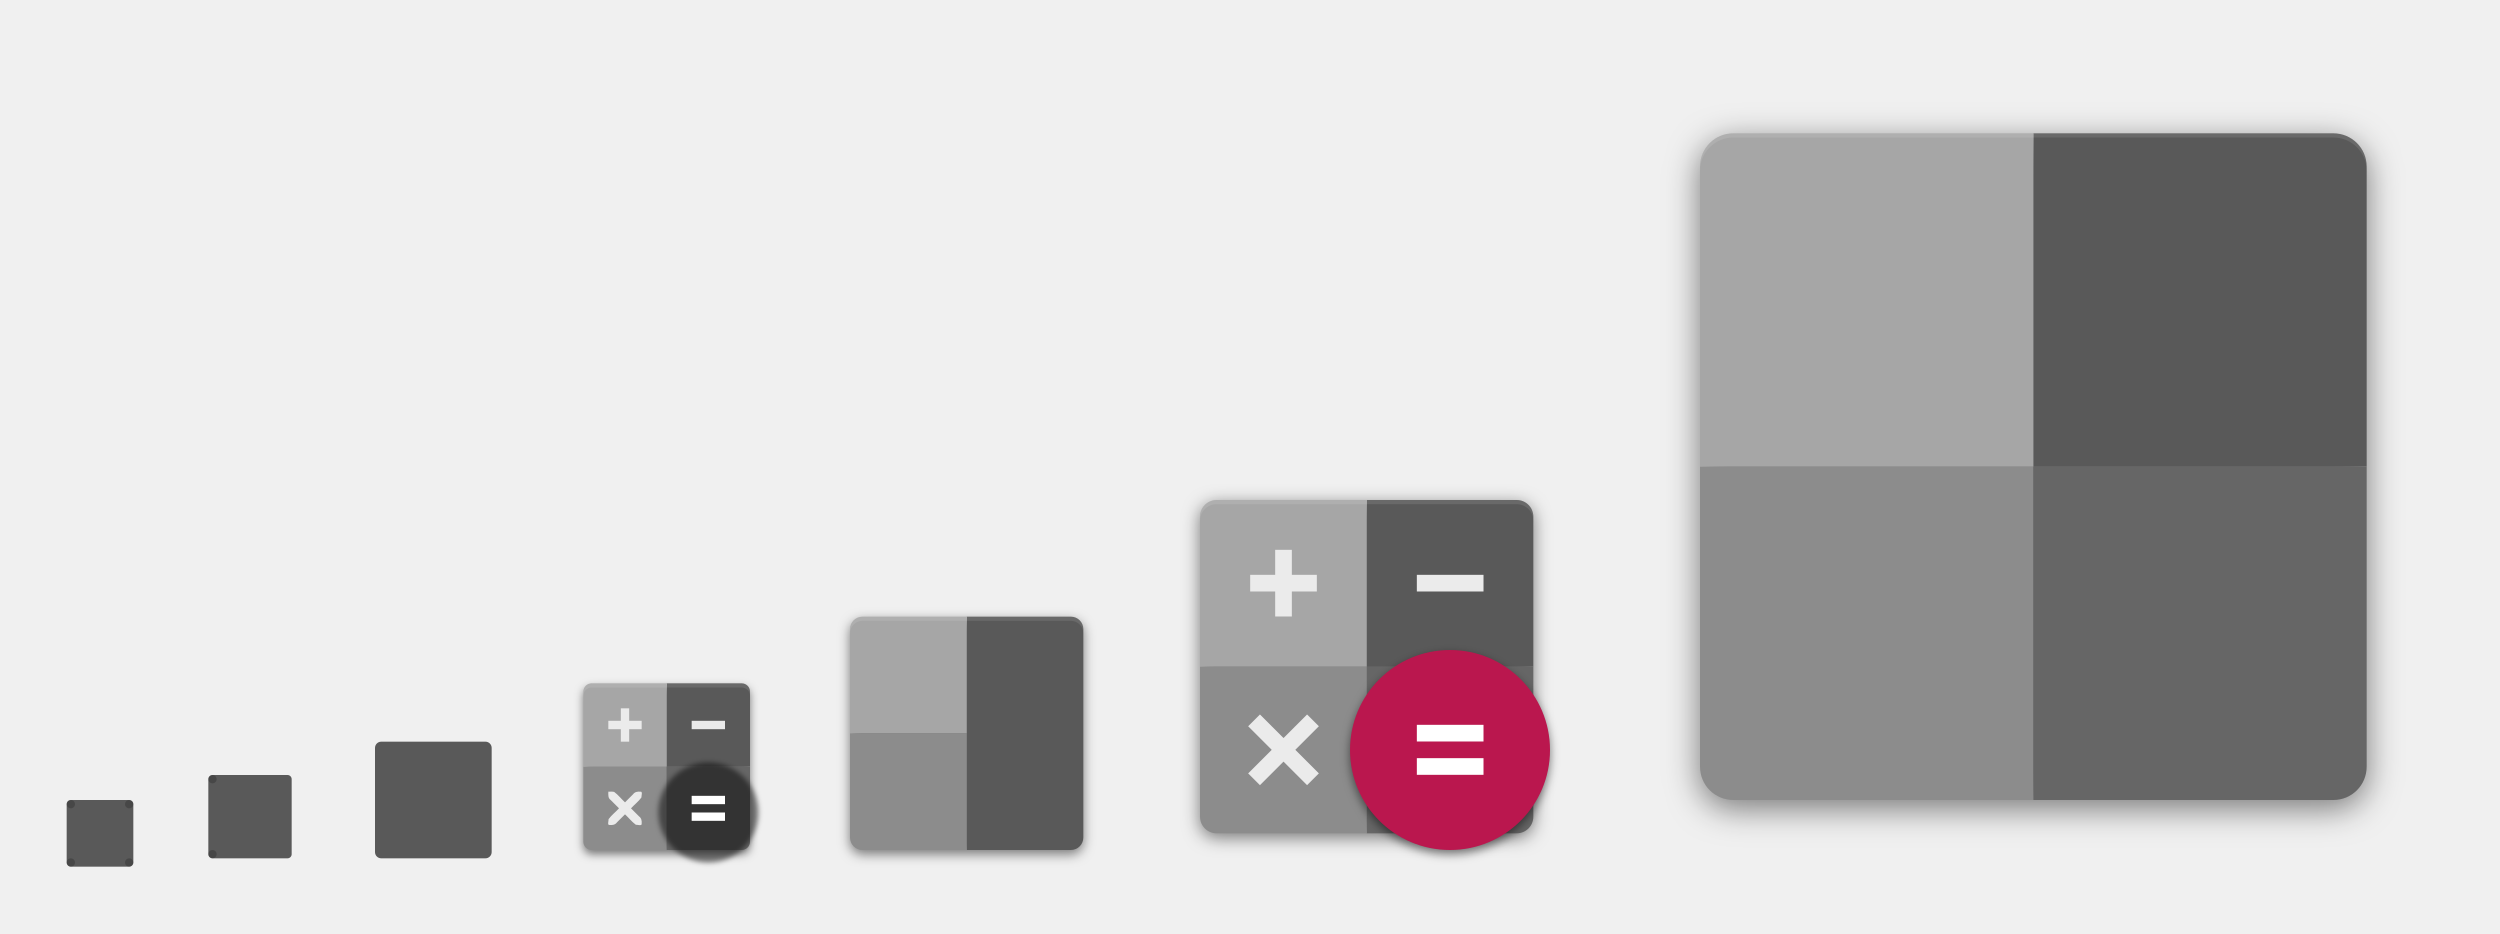
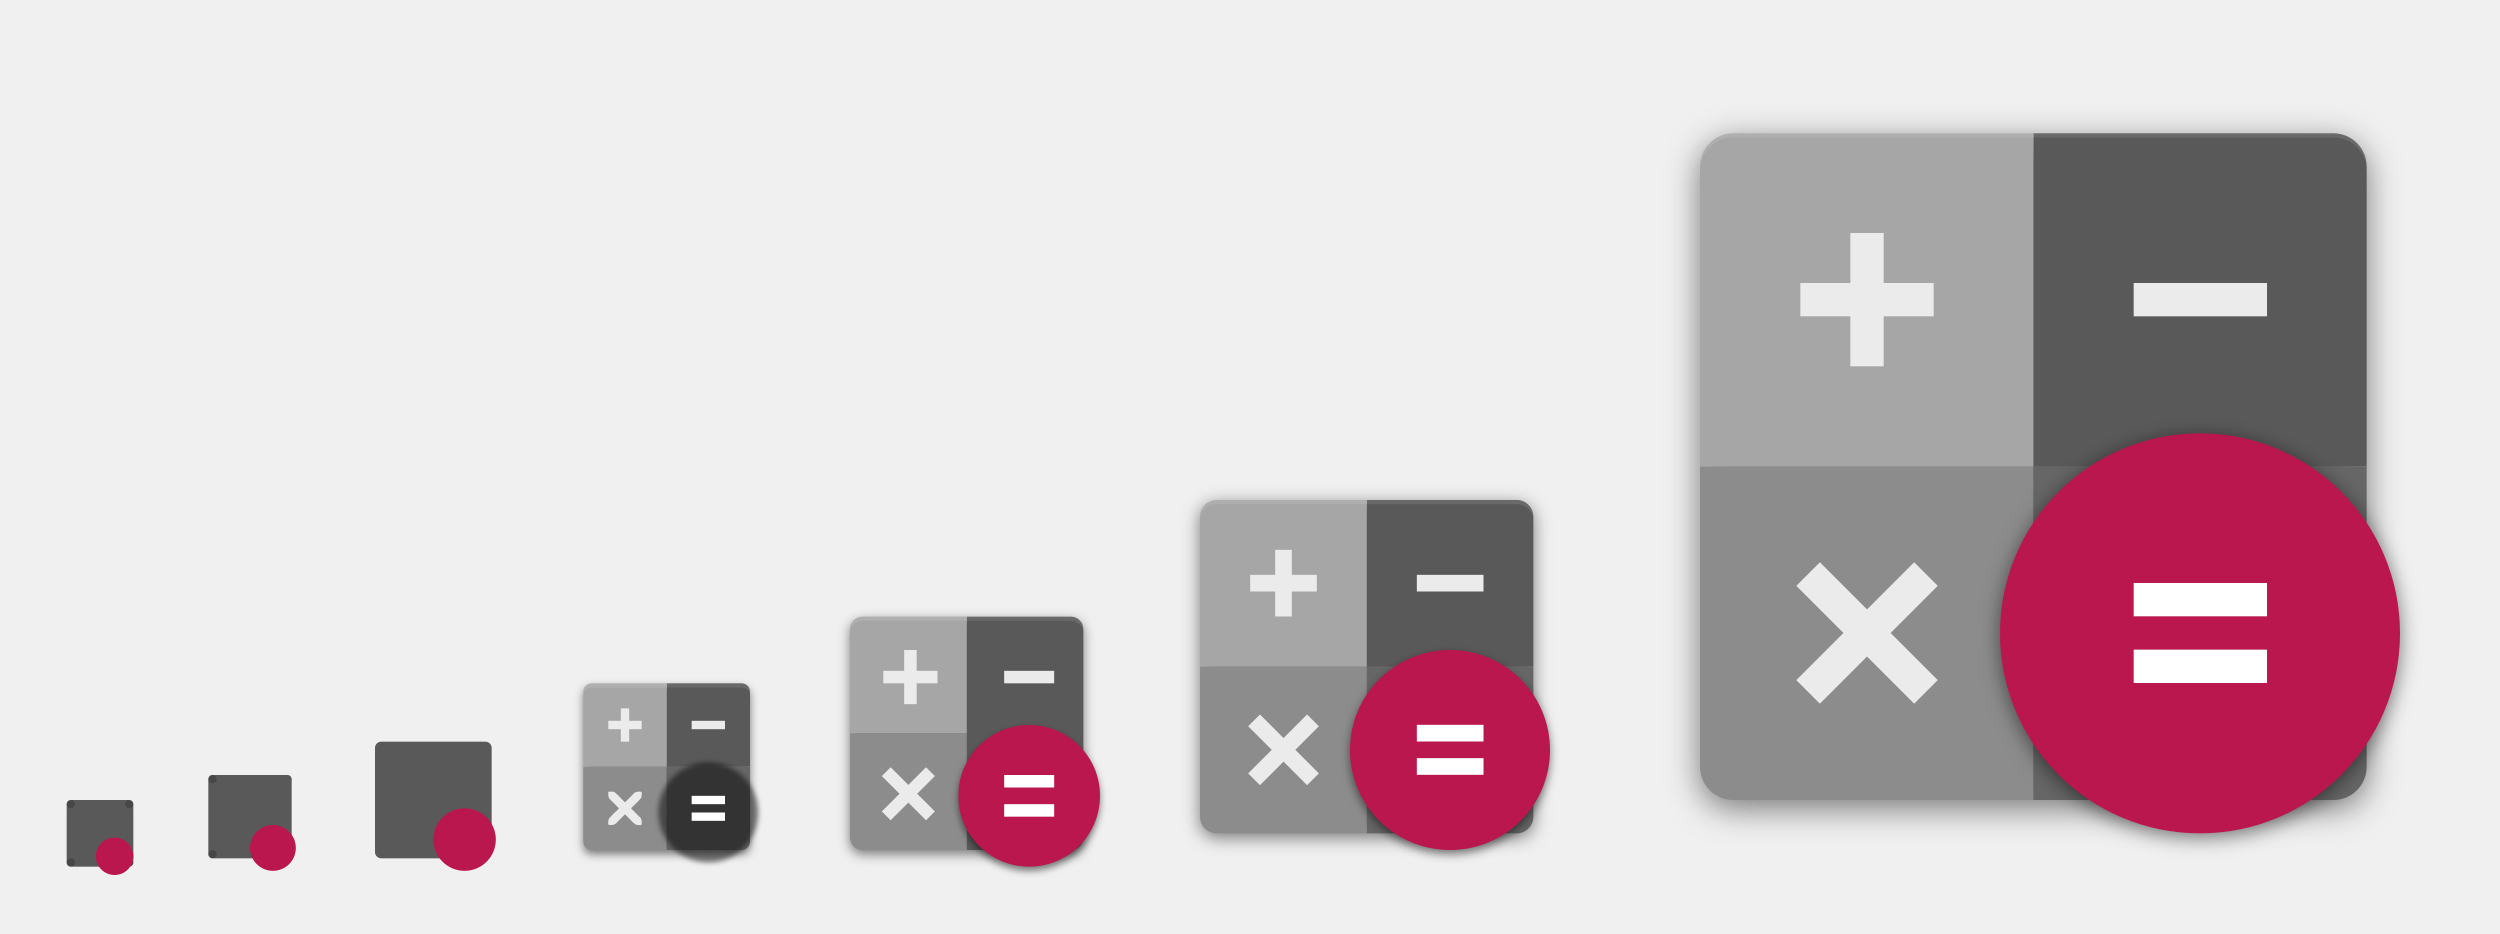
<svg xmlns="http://www.w3.org/2000/svg" xmlns:xlink="http://www.w3.org/1999/xlink" width="600" height="224" id="svg11300" version="1.0" style="display:inline;enable-background:new">
  <defs id="defs3">
    <linearGradient id="linearGradient4149">
      <stop style="stop-color:#000000;stop-opacity:1;" offset="0" id="stop4151" />
      <stop id="stop4157" offset="0.1" style="stop-color:#000000;stop-opacity:0.708;" />
      <stop style="stop-color:#000000;stop-opacity:0.247;" offset="0.2" id="stop4159" />
      <stop style="stop-color:#000000;stop-opacity:0.2" offset="1" id="stop4153" />
    </linearGradient>
    <linearGradient id="highlightGradient">
      <stop style="stop-color:#ffffff;stop-opacity:1;" offset="0" id="stop4085" />
      <stop style="stop-color:#ffffff;stop-opacity:0.537;" offset="1" id="stop4087" />
    </linearGradient>
    <linearGradient id="outerBackgroundGradient">
      <stop style="stop-color:#6472bc;stop-opacity:1;" offset="0" id="stop3864-8-6" />
      <stop style="stop-color:#92aad1;stop-opacity:1;" offset="1" id="stop3866-9-1" />
    </linearGradient>
    <linearGradient id="shadowGradient">
      <stop id="stop7201-6-7" offset="0" style="stop-color:#000000;stop-opacity:1;" />
      <stop id="stop7203-45-1" offset="1" style="stop-color:#000000;stop-opacity:0.498;" />
    </linearGradient>
    <linearGradient xlink:href="#shadowGradient" id="linearGradient3819" x1="19" y1="156" x2="109" y2="156" gradientUnits="userSpaceOnUse" />
    <linearGradient xlink:href="#shadowGradient" id="linearGradient3847" x1="-46" y1="252" x2="14" y2="252" gradientUnits="userSpaceOnUse" />
    <linearGradient xlink:href="#shadowGradient" id="linearGradient3849" gradientUnits="userSpaceOnUse" x1="-264.414" y1="17.103" x2="-264.414" y2="-49.103" gradientTransform="matrix(0.9666667,0,0,0.9666667,-8.4,-0.5333333)" />
    <linearGradient xlink:href="#shadowGradient" id="linearGradient3851" gradientUnits="userSpaceOnUse" x1="-252" y1="15.861" x2="-252" y2="-47.861" gradientTransform="matrix(0.9729729,0,0,0.972973,-6.810815,-0.4324278)" />
    <linearGradient xlink:href="#shadowGradient" id="linearGradient3853" gradientUnits="userSpaceOnUse" x1="-252" y1="14.629" x2="-252" y2="-46.629" gradientTransform="matrix(0.9794521,0,0,0.979452,-5.17807,-0.3287564)" />
    <linearGradient xlink:href="#shadowGradient" id="linearGradient3855" gradientUnits="userSpaceOnUse" x1="-260.113" y1="13.408" x2="-260.113" y2="-46.423" gradientTransform="matrix(0.9861111,0,0,0.9861111,-3.499974,-0.2222331)" />
    <linearGradient xlink:href="#shadowGradient" id="linearGradient3857" gradientUnits="userSpaceOnUse" x1="-252" y1="12.199" x2="-252" y2="-45.206" gradientTransform="matrix(0.9929578,0,0,0.9929578,-1.77465,-0.1126815)" />
    <linearGradient xlink:href="#shadowGradient" id="linearGradient3875" x1="194" y1="140" x2="242" y2="140" gradientUnits="userSpaceOnUse" />
    <linearGradient xlink:href="#shadowGradient" id="linearGradient3877" gradientUnits="userSpaceOnUse" x1="-140" y1="243.043" x2="-140" y2="192.957" gradientTransform="matrix(0.9583333,0,0,0.9583333,-5.833333,9.083333)" />
    <linearGradient xlink:href="#shadowGradient" id="linearGradient3879" gradientUnits="userSpaceOnUse" x1="-148" y1="240" x2="-148" y2="196" />
    <linearGradient xlink:href="#shadowGradient" id="linearGradient3881" gradientUnits="userSpaceOnUse" x1="-148.226" y1="240.504" x2="-148.226" y2="194.904" gradientTransform="matrix(1.008772,0,0,1.008772,0.5263,-1.614003)" />
    <linearGradient xlink:href="#shadowGradient" id="linearGradient3883" gradientUnits="userSpaceOnUse" x1="-132" y1="239" x2="-132" y2="197" />
    <linearGradient xlink:href="#shadowGradient" id="linearGradient3885" gradientUnits="userSpaceOnUse" x1="-132" y1="238" x2="-132" y2="197" />
    <linearGradient xlink:href="#shadowGradient" id="linearGradient3903" x1="177" y1="196" x2="207" y2="196" gradientUnits="userSpaceOnUse" />
    <linearGradient xlink:href="#shadowGradient" id="linearGradient3931" x1="169" y1="240" x2="191" y2="240" gradientUnits="userSpaceOnUse" />
    <radialGradient xlink:href="#linearGradient4466" id="radialGradient4012" gradientUnits="userSpaceOnUse" gradientTransform="matrix(1.825948,-9.412715e-8,9.9778134e-8,1.93557,-13.16747,77.13063)" cx="99.218" cy="38.164" fx="99.218" fy="38.164" r="11.366" />
    <radialGradient xlink:href="#linearGradient4466" id="radialGradient4348" cx="48" cy="196" fx="48" fy="196" r="16" gradientUnits="userSpaceOnUse" gradientTransform="matrix(1.375,0,0,1.625,-18,-122.5)" />
    <linearGradient xlink:href="#shadowGradient" id="linearGradient4959" gradientUnits="userSpaceOnUse" x1="-46" y1="252" x2="14" y2="252" />
    <linearGradient xlink:href="#outerBackgroundGradient" id="linearGradient4991" x1="368" y1="276" x2="368" y2="52" gradientUnits="userSpaceOnUse" />
    <linearGradient xlink:href="#shadowGradient" id="linearGradient5009" x1="255.8" y1="164" x2="480.2" y2="164" gradientUnits="userSpaceOnUse" />
    <linearGradient xlink:href="#shadowGradient" id="linearGradient5017" x1="255.6" y1="164" x2="480.4" y2="164" gradientUnits="userSpaceOnUse" />
    <linearGradient xlink:href="#shadowGradient" id="linearGradient5025" x1="255.4" y1="164" x2="480.6" y2="164" gradientUnits="userSpaceOnUse" />
    <linearGradient xlink:href="#shadowGradient" id="linearGradient5033" x1="255.2" y1="164" x2="480.8" y2="164" gradientUnits="userSpaceOnUse" />
    <linearGradient xlink:href="#shadowGradient" id="linearGradient5041" x1="255" y1="164" x2="481" y2="164" gradientUnits="userSpaceOnUse" />
    <linearGradient xlink:href="#shadowGradient" id="linearGradient5051" gradientUnits="userSpaceOnUse" x1="255" y1="164" x2="481" y2="164" />
    <linearGradient xlink:href="#shadowGradient" id="linearGradient5053" gradientUnits="userSpaceOnUse" x1="255.2" y1="164" x2="480.8" y2="164" />
    <linearGradient xlink:href="#shadowGradient" id="linearGradient5055" gradientUnits="userSpaceOnUse" x1="255.4" y1="164" x2="480.6" y2="164" />
    <linearGradient xlink:href="#shadowGradient" id="linearGradient5057" gradientUnits="userSpaceOnUse" x1="255.6" y1="164" x2="480.4" y2="164" />
    <linearGradient xlink:href="#shadowGradient" id="linearGradient5059" gradientUnits="userSpaceOnUse" x1="255.8" y1="164" x2="480.2" y2="164" />
    <linearGradient xlink:href="#shadowGradient-5" id="linearGradient5059-2" gradientUnits="userSpaceOnUse" x1="255.8" y1="164" x2="480.2" y2="164" />
    <linearGradient xlink:href="#linearGradient7422" id="linearGradient5266" x1="411.04" y1="208" x2="413.04" y2="208" gradientUnits="userSpaceOnUse" />
    <linearGradient xlink:href="#linearGradient7422" id="linearGradient5268" x1="407.037" y1="208" x2="409.037" y2="208" gradientUnits="userSpaceOnUse" />
    <linearGradient xlink:href="#linearGradient7422" id="linearGradient5270" x1="403.033" y1="208" x2="405.033" y2="208" gradientUnits="userSpaceOnUse" />
    <linearGradient xlink:href="#linearGradient7422" id="linearGradient5272" x1="399.029" y1="208" x2="401.029" y2="208" gradientUnits="userSpaceOnUse" />
    <linearGradient xlink:href="#linearGradient7422" id="linearGradient5274" x1="395.026" y1="208" x2="397.026" y2="208" gradientUnits="userSpaceOnUse" />
    <linearGradient xlink:href="#linearGradient7422" id="linearGradient5276" x1="391.022" y1="208" x2="393.022" y2="208" gradientUnits="userSpaceOnUse" />
    <linearGradient xlink:href="#linearGradient7422" id="linearGradient5278" x1="387.018" y1="208" x2="389.018" y2="208" gradientUnits="userSpaceOnUse" />
    <linearGradient xlink:href="#linearGradient7422" id="linearGradient5280" x1="383.015" y1="208" x2="385.015" y2="208" gradientUnits="userSpaceOnUse" />
    <linearGradient xlink:href="#linearGradient7422" id="linearGradient5282" x1="379.011" y1="208" x2="381.011" y2="208" gradientUnits="userSpaceOnUse" />
    <linearGradient xlink:href="#linearGradient7422" id="linearGradient5284" x1="375.007" y1="208" x2="377.007" y2="208" gradientUnits="userSpaceOnUse" />
    <linearGradient xlink:href="#linearGradient7422" id="linearGradient5286" x1="371.004" y1="208" x2="373.004" y2="208" gradientUnits="userSpaceOnUse" />
    <linearGradient xlink:href="#linearGradient7422" id="linearGradient5288" x1="367" y1="208" x2="369" y2="208" gradientUnits="userSpaceOnUse" />
    <linearGradient xlink:href="#linearGradient7422" id="linearGradient5290" x1="362.996" y1="208" x2="364.996" y2="208" gradientUnits="userSpaceOnUse" />
    <linearGradient xlink:href="#linearGradient7422" id="linearGradient5292" x1="358.993" y1="208" x2="360.993" y2="208" gradientUnits="userSpaceOnUse" />
    <linearGradient xlink:href="#linearGradient7422" id="linearGradient5294" x1="354.989" y1="208" x2="356.989" y2="208" gradientUnits="userSpaceOnUse" />
    <linearGradient xlink:href="#linearGradient7422" id="linearGradient5296" x1="350.985" y1="208" x2="352.985" y2="208" gradientUnits="userSpaceOnUse" />
    <linearGradient xlink:href="#linearGradient7422" id="linearGradient5298" x1="346.982" y1="208" x2="348.982" y2="208" gradientUnits="userSpaceOnUse" />
    <linearGradient xlink:href="#linearGradient7422" id="linearGradient5300" x1="342.978" y1="208" x2="344.978" y2="208" gradientUnits="userSpaceOnUse" />
    <linearGradient xlink:href="#linearGradient7422" id="linearGradient5302" x1="338.974" y1="208" x2="340.974" y2="208" gradientUnits="userSpaceOnUse" />
    <linearGradient xlink:href="#linearGradient7422" id="linearGradient5304" x1="334.971" y1="208" x2="336.971" y2="208" gradientUnits="userSpaceOnUse" />
    <linearGradient xlink:href="#linearGradient7422" id="linearGradient5306" x1="330.967" y1="208" x2="332.967" y2="208" gradientUnits="userSpaceOnUse" />
    <linearGradient xlink:href="#linearGradient7422" id="linearGradient5308" x1="326.963" y1="208" x2="328.963" y2="208" gradientUnits="userSpaceOnUse" />
    <linearGradient xlink:href="#linearGradient7422" id="linearGradient5310" x1="322.96" y1="208" x2="324.96" y2="208" gradientUnits="userSpaceOnUse" />
    <linearGradient xlink:href="#linearGradient7422" id="linearGradient5313" gradientUnits="userSpaceOnUse" x1="322.96" y1="208" x2="324.96" y2="208" />
    <linearGradient xlink:href="#shadowGradient" id="linearGradient3229" gradientUnits="userSpaceOnUse" x1="-188" y1="20" x2="-188" y2="108" gradientTransform="matrix(1.013513,0,0,1.013513,78.10809,-204.8649)" />
    <linearGradient xlink:href="#shadowGradient" id="linearGradient3232" gradientUnits="userSpaceOnUse" x1="-156" y1="20" x2="-156" y2="108" gradientTransform="matrix(1.031394,0,0,1.031394,80.89759,-206.0094)" />
    <linearGradient xlink:href="#shadowGradient" id="linearGradient3235" gradientUnits="userSpaceOnUse" x1="-172" y1="20" x2="-172" y2="108" gradientTransform="matrix(1.049107,0,0,1.049107,83.66073,-207.1429)" />
    <linearGradient xlink:href="#shadowGradient" id="linearGradient3238" gradientUnits="userSpaceOnUse" x1="-172" y1="20" x2="-172" y2="108" gradientTransform="matrix(1.066667,0,0,1,86.40001,-201)" />
    <linearGradient xlink:href="#outerBackgroundGradient" id="linearGradient3947-3" x1="144" y1="276" x2="160" y2="276" gradientUnits="userSpaceOnUse" gradientTransform="matrix(0,-1,1,0,-108,412)" />
    <linearGradient xlink:href="#outerBackgroundGradient" id="linearGradient3939-0" x1="146" y1="240" x2="166" y2="240" gradientUnits="userSpaceOnUse" gradientTransform="matrix(0,-1,1,0,-68,380)" />
    <linearGradient xlink:href="#outerBackgroundGradient-8" id="linearGradient3839-3" x1="-108" y1="-156" x2="-20" y2="-156" gradientUnits="userSpaceOnUse" gradientTransform="translate(-76,236)" />
    <linearGradient xlink:href="#outerBackgroundGradient" id="linearGradient3867-8" x1="20" y1="252" x2="76" y2="252" gradientUnits="userSpaceOnUse" gradientTransform="matrix(0,-1,1,0,-192,283)" />
    <linearGradient y2="-156" x2="-20" y1="-156" x1="-108" gradientTransform="translate(-75,232)" gradientUnits="userSpaceOnUse" id="linearGradient3493" xlink:href="#outerBackgroundGradient" />
    <linearGradient xlink:href="#outerBackgroundGradient-5" id="linearGradient4991-8-1" x1="368" y1="276" x2="368" y2="52" gradientUnits="userSpaceOnUse" />
    <linearGradient gradientTransform="translate(-4.000009,-8.4277344e-7)" y2="52" x2="368" y1="276" x1="368" gradientUnits="userSpaceOnUse" id="linearGradient3595" xlink:href="#outerBackgroundGradient" />
    <linearGradient xlink:href="#shadowGradient" id="linearGradient4390" x1="80" y1="184" x2="80" y2="96" gradientUnits="userSpaceOnUse" gradientTransform="translate(0,-1)" />
    <linearGradient xlink:href="#shadowGradient" id="linearGradient4408" x1="84" y1="184" x2="84" y2="96" gradientUnits="userSpaceOnUse" gradientTransform="translate(-4,0)" />
    <linearGradient xlink:href="#shadowGradient" id="linearGradient4449" x1="64" y1="264" x2="64" y2="208" gradientUnits="userSpaceOnUse" gradientTransform="translate(-4,0)" />
    <linearGradient xlink:href="#outerBackgroundGradient" id="linearGradient4469" x1="164" y1="123" x2="204" y2="123" gradientUnits="userSpaceOnUse" gradientTransform="translate(-307,57)" />
    <linearGradient xlink:href="#shadowGradient" id="linearGradient4479" x1="164" y1="124" x2="204" y2="124" gradientUnits="userSpaceOnUse" gradientTransform="translate(-308,60)" />
    <linearGradient xlink:href="#shadowGradient" id="linearGradient4492" gradientUnits="userSpaceOnUse" x1="-204" y1="204" x2="-204" y2="179" gradientTransform="translate(372,-12)" />
    <linearGradient xlink:href="#shadowGradient" id="linearGradient4495" gradientUnits="userSpaceOnUse" x1="-197" y1="205" x2="-197" y2="178" gradientTransform="translate(372,-12)" />
    <linearGradient xlink:href="#shadowGradient" id="linearGradient4498" gradientUnits="userSpaceOnUse" x1="-196" y1="206" x2="-196" y2="178" gradientTransform="translate(372,-12)" />
    <linearGradient xlink:href="#shadowGradient" id="linearGradient4501" gradientUnits="userSpaceOnUse" x1="-185" y1="207" x2="-185" y2="177" gradientTransform="translate(372,-12)" />
    <linearGradient xlink:href="#shadowGradient" id="linearGradient4504" gradientUnits="userSpaceOnUse" x1="-187" y1="208" x2="-187" y2="176" gradientTransform="translate(372,-12)" />
    <linearGradient xlink:href="#outerBackgroundGradient" id="linearGradient4514" x1="164" y1="179" x2="188" y2="179" gradientUnits="userSpaceOnUse" gradientTransform="translate(-355,-7)" />
    <linearGradient xlink:href="#shadowGradient" id="linearGradient4517" gradientUnits="userSpaceOnUse" x1="-250" y1="184" x2="-230" y2="184" gradientTransform="translate(16,-8)" />
    <linearGradient xlink:href="#shadowGradient" id="linearGradient4520" gradientUnits="userSpaceOnUse" x1="-250" y1="184" x2="-230" y2="184" gradientTransform="translate(16,-8)" />
    <linearGradient xlink:href="#shadowGradient" id="linearGradient4523" gradientUnits="userSpaceOnUse" x1="-250" y1="184" x2="-230" y2="184" gradientTransform="translate(16,-8)" />
    <linearGradient xlink:href="#shadowGradient" id="linearGradient4526" gradientUnits="userSpaceOnUse" x1="-250" y1="188" x2="-230" y2="188" gradientTransform="translate(15,-8)" />
    <linearGradient xlink:href="#shadowGradient" id="linearGradient4529" gradientUnits="userSpaceOnUse" x1="-251" y1="184" x2="-229" y2="184" gradientTransform="translate(16,-8)" />
    <linearGradient xlink:href="#shadowGradient" id="linearGradient4539" x1="164" y1="180" x2="188" y2="180" gradientUnits="userSpaceOnUse" gradientTransform="translate(-356,-4)" />
    <linearGradient xlink:href="#shadowGradient" id="linearGradient4556" gradientUnits="userSpaceOnUse" x1="255.8" y1="164" x2="480.2" y2="164" gradientTransform="translate(-532,204)" />
    <linearGradient xlink:href="#shadowGradient" id="linearGradient4559" gradientUnits="userSpaceOnUse" x1="255.6" y1="164" x2="480.4" y2="164" gradientTransform="translate(-532,204)" />
    <linearGradient xlink:href="#shadowGradient" id="linearGradient4562" gradientUnits="userSpaceOnUse" x1="255.4" y1="164" x2="480.6" y2="164" gradientTransform="translate(-532,204)" />
    <linearGradient xlink:href="#shadowGradient" id="linearGradient4565" gradientUnits="userSpaceOnUse" x1="255.2" y1="164" x2="480.8" y2="164" gradientTransform="translate(-532,204)" />
    <linearGradient xlink:href="#shadowGradient" id="linearGradient4568" gradientUnits="userSpaceOnUse" x1="255" y1="164" x2="481" y2="164" gradientTransform="translate(-532,204)" />
    <linearGradient xlink:href="#shadowGradient" id="linearGradient4578" x1="256" y1="164" x2="480" y2="164" gradientUnits="userSpaceOnUse" gradientTransform="translate(-532,204)" />
    <linearGradient xlink:href="#outerBackgroundGradient" id="linearGradient4600" x1="162" y1="223" x2="182" y2="223" gradientUnits="userSpaceOnUse" gradientTransform="translate(-396,-55)" />
    <linearGradient xlink:href="#shadowGradient" id="linearGradient4610" x1="163" y1="224" x2="181" y2="224" gradientUnits="userSpaceOnUse" gradientTransform="translate(-396,-52)" />
    <linearGradient xlink:href="#shadowGradient" id="linearGradient4626" gradientUnits="userSpaceOnUse" gradientTransform="matrix(1.055556,0,0,1.055556,-405.0556,-64.94444)" x1="163" y1="224" x2="181" y2="224" />
    <linearGradient xlink:href="#outerBackgroundGradient" id="linearGradient4646" x1="160" y1="260" x2="176" y2="260" gradientUnits="userSpaceOnUse" gradientTransform="translate(-428,-96)" />
    <linearGradient xlink:href="#shadowGradient" id="linearGradient4656" x1="160" y1="260" x2="176" y2="260" gradientUnits="userSpaceOnUse" gradientTransform="matrix(0,-1,1,0,-92,428)" />
    <linearGradient xlink:href="#shadowGradient" id="linearGradient4681" gradientUnits="userSpaceOnUse" gradientTransform="matrix(0,-1,1,0,-96,428)" x1="160" y1="260" x2="176" y2="260" />
    <linearGradient xlink:href="#shadowGradient" id="linearGradient4683" gradientUnits="userSpaceOnUse" gradientTransform="translate(16,-8)" x1="-251" y1="184" x2="-229" y2="184" />
    <linearGradient xlink:href="#shadowGradient" id="linearGradient4685" gradientUnits="userSpaceOnUse" gradientTransform="translate(15,-8)" x1="-250" y1="188" x2="-230" y2="188" />
    <linearGradient xlink:href="#shadowGradient" id="linearGradient4687" gradientUnits="userSpaceOnUse" gradientTransform="translate(372,-12)" x1="-187" y1="208" x2="-187" y2="176" />
    <linearGradient xlink:href="#shadowGradient" id="linearGradient4689" gradientUnits="userSpaceOnUse" gradientTransform="translate(372,-12)" x1="-185" y1="207" x2="-185" y2="177" />
    <linearGradient xlink:href="#shadowGradient" id="linearGradient4691" gradientUnits="userSpaceOnUse" gradientTransform="translate(372,-12)" x1="-196" y1="206" x2="-196" y2="178" />
    <linearGradient xlink:href="#shadowGradient" id="linearGradient4693" gradientUnits="userSpaceOnUse" gradientTransform="translate(372,-12)" x1="-197" y1="205" x2="-197" y2="178" />
    <linearGradient xlink:href="#shadowGradient" id="linearGradient4695" gradientUnits="userSpaceOnUse" gradientTransform="translate(372,-12)" x1="-204" y1="204" x2="-204" y2="179" />
    <linearGradient xlink:href="#shadowGradient" id="linearGradient4697" gradientUnits="userSpaceOnUse" gradientTransform="translate(-532,204)" x1="255.2" y1="164" x2="480.8" y2="164" />
    <linearGradient xlink:href="#shadowGradient" id="linearGradient4699" gradientUnits="userSpaceOnUse" gradientTransform="translate(-532,204)" x1="255" y1="164" x2="481" y2="164" />
    <linearGradient xlink:href="#shadowGradient" id="linearGradient4701" gradientUnits="userSpaceOnUse" gradientTransform="translate(-532,204)" x1="255.4" y1="164" x2="480.6" y2="164" />
    <linearGradient xlink:href="#shadowGradient" id="linearGradient4703" gradientUnits="userSpaceOnUse" gradientTransform="translate(-532,204)" x1="255.6" y1="164" x2="480.4" y2="164" />
    <linearGradient xlink:href="#shadowGradient" id="linearGradient4705" gradientUnits="userSpaceOnUse" gradientTransform="translate(-532,204)" x1="255.8" y1="164" x2="480.2" y2="164" />
    <linearGradient xlink:href="#shadowGradient" id="linearGradient4707" gradientUnits="userSpaceOnUse" gradientTransform="matrix(1.055556,0,0,1.055556,-405.0556,-64.94444)" x1="163" y1="224" x2="181" y2="224" />
    <linearGradient xlink:href="#shadowGradient" id="linearGradient4709" gradientUnits="userSpaceOnUse" gradientTransform="translate(-356,-4)" x1="164" y1="180" x2="188" y2="180" />
    <linearGradient xlink:href="#shadowGradient" id="linearGradient4711" gradientUnits="userSpaceOnUse" gradientTransform="translate(-308,60)" x1="164" y1="124" x2="204" y2="124" />
    <linearGradient xlink:href="#shadowGradient" id="linearGradient4713" gradientUnits="userSpaceOnUse" x1="64" y1="264" x2="64" y2="208" gradientTransform="translate(-4,0)" />
    <linearGradient xlink:href="#shadowGradient" id="linearGradient4715" gradientUnits="userSpaceOnUse" x1="84" y1="184" x2="84" y2="96" gradientTransform="translate(-4,0)" />
    <linearGradient xlink:href="#shadowGradient" id="linearGradient4717" gradientUnits="userSpaceOnUse" gradientTransform="translate(-532,204)" x1="256" y1="164" x2="480" y2="164" />
    <linearGradient xlink:href="#shadowGradient" id="linearGradient3981" gradientUnits="userSpaceOnUse" gradientTransform="translate(15,-12)" x1="-250" y1="188" x2="-230" y2="188" />
    <linearGradient xlink:href="#shadowGradient" id="linearGradient3984" gradientUnits="userSpaceOnUse" gradientTransform="translate(16,-12)" x1="-251" y1="184" x2="-229" y2="184" />
    <linearGradient xlink:href="#shadowGradient" id="linearGradient3987" gradientUnits="userSpaceOnUse" gradientTransform="translate(368,-12)" x1="-204" y1="204" x2="-204" y2="179" />
    <linearGradient xlink:href="#shadowGradient" id="linearGradient3990" gradientUnits="userSpaceOnUse" gradientTransform="translate(368,-12)" x1="-197" y1="205" x2="-197" y2="178" />
    <linearGradient xlink:href="#shadowGradient" id="linearGradient3993" gradientUnits="userSpaceOnUse" gradientTransform="translate(368,-12)" x1="-196" y1="206" x2="-196" y2="178" />
    <linearGradient xlink:href="#shadowGradient" id="linearGradient3996" gradientUnits="userSpaceOnUse" x1="-132" y1="238" x2="-132" y2="197" gradientTransform="translate(320,-94)" />
    <linearGradient xlink:href="#shadowGradient" id="linearGradient3999" gradientUnits="userSpaceOnUse" x1="-132" y1="239" x2="-132" y2="197" gradientTransform="translate(320,-94)" />
    <linearGradient xlink:href="#shadowGradient" id="linearGradient4002" gradientUnits="userSpaceOnUse" x1="-148" y1="240" x2="-148" y2="196" gradientTransform="translate(320,-94)" />
    <linearGradient xlink:href="#shadowGradient" id="linearGradient4005" gradientUnits="userSpaceOnUse" gradientTransform="translate(-4,-1)" x1="80" y1="184" x2="80" y2="96" />
    <linearGradient xlink:href="#shadowGradient" id="linearGradient4008" gradientUnits="userSpaceOnUse" gradientTransform="matrix(1.013513,0,0,1.013513,82.10809,-204.8649)" x1="-188" y1="20" x2="-188" y2="108" />
    <linearGradient xlink:href="#shadowGradient" id="linearGradient4011" gradientUnits="userSpaceOnUse" gradientTransform="matrix(1.031394,0,0,1.031394,84.89759,-206.0094)" x1="-156" y1="20" x2="-156" y2="108" />
    <linearGradient xlink:href="#shadowGradient" id="linearGradient4014" gradientUnits="userSpaceOnUse" gradientTransform="matrix(1.049107,0,0,1.049107,87.66073,-207.1429)" x1="-172" y1="20" x2="-172" y2="108" />
    <linearGradient xlink:href="#shadowGradient" id="linearGradient4017" gradientUnits="userSpaceOnUse" gradientTransform="matrix(0.9929578,0,0,0.9929578,310.2253,251.8873)" x1="-252" y1="12.199" x2="-252" y2="-45.206" />
    <linearGradient xlink:href="#shadowGradient" id="linearGradient4020" gradientUnits="userSpaceOnUse" gradientTransform="matrix(0.9861111,0,0,0.9861111,308.5,251.7778)" x1="-260.113" y1="13.408" x2="-260.113" y2="-46.423" />
    <linearGradient xlink:href="#shadowGradient" id="linearGradient4023" gradientUnits="userSpaceOnUse" gradientTransform="matrix(0.9794521,0,0,0.979452,306.8219,251.6712)" x1="-252" y1="14.629" x2="-252" y2="-46.629" />
    <linearGradient xlink:href="#shadowGradient" id="linearGradient4026" gradientUnits="userSpaceOnUse" gradientTransform="matrix(0.9729729,0,0,0.972973,305.1892,251.5676)" x1="-252" y1="15.861" x2="-252" y2="-47.861" />
    <linearGradient xlink:href="#shadowGradient" id="linearGradient4029" gradientUnits="userSpaceOnUse" gradientTransform="translate(-532,200)" x1="255.8" y1="164" x2="480.2" y2="164" />
    <linearGradient xlink:href="#shadowGradient" id="linearGradient4032" gradientUnits="userSpaceOnUse" gradientTransform="translate(-532,200)" x1="255.6" y1="164" x2="480.4" y2="164" />
    <linearGradient xlink:href="#shadowGradient" id="linearGradient4035" gradientUnits="userSpaceOnUse" gradientTransform="translate(-532,200)" x1="255.4" y1="164" x2="480.6" y2="164" />
    <linearGradient xlink:href="#shadowGradient" id="linearGradient4038" gradientUnits="userSpaceOnUse" gradientTransform="translate(-532,200)" x1="255" y1="164" x2="481" y2="164" />
    <linearGradient xlink:href="#shadowGradient" id="linearGradient4041" gradientUnits="userSpaceOnUse" gradientTransform="translate(-532,200)" x1="255.2" y1="164" x2="480.8" y2="164" />
    <clipPath clipPathUnits="userSpaceOnUse" id="clipPath4047">
      <rect ry="1" y="32" x="-183" height="88" width="88" id="rect4049" style="color:#bebebe;fill:#000000;fill-opacity:1;stroke:none;stroke-width:2;marker:none;visibility:visible;display:inline;overflow:visible;enable-background:accumulate" rx="1" />
    </clipPath>
    <clipPath clipPathUnits="userSpaceOnUse" id="clipPath4047-6">
      <rect ry="1" y="32" x="-183" height="88" width="88" id="rect4049-1" style="color:#bebebe;fill:#000000;fill-opacity:1;stroke:none;stroke-width:2;marker:none;visibility:visible;display:inline;overflow:visible;enable-background:accumulate" rx="1" />
    </clipPath>
    <linearGradient xlink:href="#highlightGradient" id="linearGradient3983" x1="-183" y1="76" x2="-95" y2="76" gradientUnits="userSpaceOnUse" />
    <clipPath clipPathUnits="userSpaceOnUse" id="clipPath3989">
      <rect ry="1" rx="1" y="103" x="160" height="40" width="40" id="rect3991" style="opacity:0.1;color:#bebebe;fill:#000000;fill-opacity:1;fill-rule:nonzero;stroke:none;stroke-width:2;marker:none;visibility:visible;display:inline;overflow:visible;enable-background:accumulate" />
    </clipPath>
    <linearGradient xlink:href="#highlightGradient" id="linearGradient4000" x1="160" y1="123" x2="200" y2="123" gradientUnits="userSpaceOnUse" />
    <clipPath clipPathUnits="userSpaceOnUse" id="clipPath4006">
      <rect ry="1" rx="1" y="167" x="160" height="24" width="24" id="rect4008" style="opacity:0.2;color:#bebebe;fill:#000000;fill-opacity:1;fill-rule:nonzero;stroke:none;stroke-width:2;marker:none;visibility:visible;display:inline;overflow:visible;enable-background:accumulate" />
    </clipPath>
    <linearGradient xlink:href="#highlightGradient" id="linearGradient4016" x1="160" y1="179" x2="184" y2="179" gradientUnits="userSpaceOnUse" />
    <clipPath clipPathUnits="userSpaceOnUse" id="clipPath4022">
      <rect ry="1" rx="1" y="214" x="158" height="20" width="20" id="rect4024" style="opacity:0.2;color:#bebebe;fill:#000000;fill-opacity:1;stroke:none;stroke-width:2;marker:none;visibility:visible;display:inline;overflow:visible;enable-background:accumulate" />
    </clipPath>
    <linearGradient xlink:href="#highlightGradient" id="linearGradient4033" x1="158" y1="224" x2="178" y2="224" gradientUnits="userSpaceOnUse" />
    <clipPath clipPathUnits="userSpaceOnUse" id="clipPath4039">
      <rect ry="1" rx="1" y="207" x="32" height="56" width="56" id="rect4041" style="opacity:0.2;color:#bebebe;fill:#000000;fill-opacity:1;fill-rule:nonzero;stroke:none;stroke-width:2;marker:none;visibility:visible;display:inline;overflow:visible;enable-background:accumulate" />
    </clipPath>
    <linearGradient xlink:href="#highlightGradient" id="linearGradient4049" x1="32" y1="235" x2="88" y2="235" gradientUnits="userSpaceOnUse" />
    <clipPath clipPathUnits="userSpaceOnUse" id="clipPath4058">
      <rect ry="4" rx="4" y="51" x="252" height="224" width="224" id="rect4060" style="opacity:0.2;color:#bebebe;fill:#000000;fill-opacity:1;fill-rule:nonzero;stroke:none;stroke-width:2;marker:none;visibility:visible;display:inline;overflow:visible;enable-background:accumulate" />
    </clipPath>
    <linearGradient xlink:href="#highlightGradient" id="linearGradient4068" x1="252" y1="163" x2="476" y2="163" gradientUnits="userSpaceOnUse" />
    <linearGradient xlink:href="#shadowGradient" id="linearGradient4078" x1="169" y1="235" x2="169" y2="213" gradientUnits="userSpaceOnUse" />
    <linearGradient id="linearGradient5105-8">
      <stop id="stop5107-4" style="stop-color:#f5f5f5;stop-opacity:1" offset="0" />
      <stop id="stop5109-4" style="stop-color:#ebebeb;stop-opacity:1" offset="1" />
    </linearGradient>
    <linearGradient id="linearGradient3581">
      <stop id="stop3583" style="stop-color:#f5f5f5;stop-opacity:1" offset="0" />
      <stop id="stop3585" style="stop-color:#ebebeb;stop-opacity:1" offset="1" />
    </linearGradient>
    <linearGradient id="linearGradient3592">
      <stop id="stop3594" style="stop-color:#f5f5f5;stop-opacity:1" offset="0" />
      <stop id="stop3596" style="stop-color:#ebebeb;stop-opacity:1" offset="1" />
    </linearGradient>
    <linearGradient id="linearGradient3606">
      <stop id="stop3608" style="stop-color:#f5f5f5;stop-opacity:1" offset="0" />
      <stop id="stop3610" style="stop-color:#ebebeb;stop-opacity:1" offset="1" />
    </linearGradient>
    <linearGradient id="linearGradient3620">
      <stop id="stop3622" style="stop-color:#f5f5f5;stop-opacity:1" offset="0" />
      <stop id="stop3624" style="stop-color:#ebebeb;stop-opacity:1" offset="1" />
    </linearGradient>
    <linearGradient id="linearGradient3627">
      <stop id="stop3629" style="stop-color:#f5f5f5;stop-opacity:1" offset="0" />
      <stop id="stop3631" style="stop-color:#ebebeb;stop-opacity:1" offset="1" />
    </linearGradient>
    <linearGradient id="linearGradient3634">
      <stop id="stop3636" style="stop-color:#f5f5f5;stop-opacity:1" offset="0" />
      <stop id="stop3638" style="stop-color:#ebebeb;stop-opacity:1" offset="1" />
    </linearGradient>
    <filter id="filter4129">
      <feGaussianBlur stdDeviation="0.7" id="feGaussianBlur4131" />
    </filter>
    <linearGradient xlink:href="#linearGradient4149" id="linearGradient4155" x1="160" y1="260" x2="180" y2="260" gradientUnits="userSpaceOnUse" />
    <filter id="filter4170">
      <feGaussianBlur stdDeviation="1" id="feGaussianBlur4172" />
    </filter>
    <filter style="color-interpolation-filters:sRGB" id="filter4441" x="-0.06" width="1.12" y="-0.06" height="1.12">
      <feGaussianBlur stdDeviation="2" id="feGaussianBlur4443" />
    </filter>
    <filter style="color-interpolation-filters:sRGB" id="filter4445" x="-0.06" width="1.12" y="-0.06" height="1.12">
      <feGaussianBlur stdDeviation="1.4" id="feGaussianBlur4447" />
    </filter>
    <filter style="color-interpolation-filters:sRGB" id="filter4457" x="-0.06" width="1.12" y="-0.06" height="1.12">
      <feGaussianBlur stdDeviation="1.2" id="feGaussianBlur4459" />
    </filter>
    <filter style="color-interpolation-filters:sRGB" id="filter4507" x="-0.06" width="1.12" y="-0.06" height="1.12">
      <feGaussianBlur stdDeviation="4" id="feGaussianBlur4509" />
    </filter>
+     <filter style="color-interpolation-filters:sRGB" id="filter4413" x="-0.06" width="1.12" y="-0.06" height="1.12">
+       <feGaussianBlur stdDeviation="0.85" id="feGaussianBlur4415" />
+     </filter>
+     <filter style="color-interpolation-filters:sRGB" id="filter4454" x="-0.06" width="1.12" y="-0.06" height="1.12">
+       <feGaussianBlur stdDeviation="2.4" id="feGaussianBlur4456" />
+     </filter>
  </defs>
  <g style="display:inline" id="layer1" transform="translate(0,-76)">
    <g style="display:none" id="layer7">
      <text y="59.745" xml:space="preserve" x="15.007" style="font-size:18px;font-style:normal;font-variant:normal;font-weight:normal;font-stretch:normal;fill:#000000;fill-opacity:1;stroke:none;display:inline;enable-background:new;font-family:DejaVu Sans;-inkscape-font-specification:DejaVu Sans" id="context">
        <tspan style="font-style:normal;font-variant:normal;font-weight:normal;font-stretch:normal;font-family:DejaVu Sans;-inkscape-font-specification:DejaVu Sans" y="59.745" x="15.007" id="tspan3933">apps</tspan>
      </text>
      <text y="59.745" xml:space="preserve" x="142.488" style="font-size:18px;font-style:normal;font-variant:normal;font-weight:bold;font-stretch:normal;text-align:start;line-height:125%;writing-mode:lr-tb;text-anchor:start;fill:#000000;fill-opacity:1;stroke:none;display:inline;enable-background:new;font-family:DejaVu Sans;-inkscape-font-specification:DejaVu Sans Bold" id="icon-name">
        <tspan style="font-size:18px;font-style:normal;font-variant:normal;font-weight:bold;font-stretch:normal;font-family:DejaVu Sans;-inkscape-font-specification:DejaVu Sans Bold" y="59.745" x="142.488" id="tspan3937">accessories-calculator</tspan>
      </text>
      <rect style="fill:#e9e9e9;fill-opacity:1;fill-rule:nonzero;stroke:none;stroke-width:2;marker:none;visibility:visible;display:inline;overflow:visible;enable-background:accumulate" id="rect16x16" width="16" height="16" x="-32" y="268" transform="scale(-1,1)" />
      <rect style="fill:#e9e9e9;fill-opacity:1;fill-rule:nonzero;stroke:none;stroke-width:2;marker:none;visibility:visible;display:inline;overflow:visible;enable-background:accumulate" id="rect24x24" width="24" height="24" x="-72" y="260" transform="scale(-1,1)" />
      <rect style="fill:#e9e9e9;fill-opacity:1;fill-rule:nonzero;stroke:none;stroke-width:2;marker:none;visibility:visible;display:inline;overflow:visible;enable-background:accumulate" id="rect32x32" width="32" height="32" x="-120" y="252" transform="scale(-1,1)" />
      <rect y="236" x="-184" height="48" width="48" id="rect48x48" style="fill:#e9e9e9;fill-opacity:1;fill-rule:nonzero;stroke:none;stroke-width:2;marker:none;visibility:visible;display:inline;overflow:visible;enable-background:accumulate" transform="scale(-1,1)" />
      <rect style="fill:#e9e9e9;fill-opacity:1;fill-rule:nonzero;stroke:none;stroke-width:2;marker:none;visibility:visible;display:inline;overflow:visible;enable-background:accumulate" id="rect256x256" width="192" height="192" x="-584" y="92" transform="scale(-1,1)" />
      <rect y="188" x="-376" height="96" width="96" id="rect3949" style="fill:#e9e9e9;fill-opacity:1;fill-rule:nonzero;stroke:none;stroke-width:2;marker:none;visibility:visible;display:inline;overflow:visible;enable-background:accumulate" transform="scale(-1,1)" />
      <rect style="fill:#e9e9e9;fill-opacity:1;fill-rule:nonzero;stroke:none;stroke-width:2;marker:none;visibility:visible;display:inline;overflow:visible;enable-background:accumulate" id="rect3951" width="64" height="64" x="-264" y="220" transform="scale(-1,1)" />
    </g>
    <g id="layer6" style="display:inline">
      <rect ry="4" rx="4" y="-368" x="-277" height="80" width="80" id="rect4388" style="fill:#000000;fill-opacity:1;stroke:none;opacity:0.5;filter:url(#filter4441)" transform="matrix(0,-1,-1,0,0,0)" />
      <path style="fill:#666666;fill-opacity:1;stroke:none" d="m 364,276 c 2.216,0 4,-1.784 4,-4 l 0,-36 -40,0 0,40 36,0 z" id="path4483" />
      <rect transform="matrix(0,-1,-1,0,0,1)" style="opacity:0.5;fill:#000000;fill-opacity:1;stroke:none;filter:url(#filter4507)" id="rect4386" width="160" height="160" x="-269" y="-568" rx="8" ry="8" />
      <rect transform="matrix(0,-1,-1,0,0,0)" style="fill:#000000;fill-opacity:1;stroke:none;opacity:0.5;filter:url(#filter4445)" id="rect4390" width="56" height="56" x="-281" y="-260" rx="3" ry="3" />
      <path style="opacity:0.5;fill:#000000;fill-opacity:1;stroke:none;filter:url(#filter4170)" d="m 142,241 c -1.108,0 -2,0.892 -2,2 l 0,18 0,18 c 0,1.108 0.892,2 2,2 l 18,0 18,0 c 1.108,0 2,-0.892 2,-2 l 0,-18 0,-18 c 0,-1.108 -0.892,-2 -2,-2 l -18,0 -18,0 z" id="path4161" />
      <path style="fill:#595959;fill-opacity:1;stroke:none" d="M 160 164 L 160 184 L 180 184 L 180 166 C 180 164.892 179.108 164 178 164 L 160 164 z " id="rect4203" transform="translate(0,76)" />
      <path style="fill:#595959;fill-opacity:1;stroke:none" d="M 488 32 L 488 112 L 568 112 L 568 40 C 568 35.568 564.432 32 560 32 L 488 32 z " transform="translate(0,76)" id="rect4189" />
      <path style="fill:#595959;fill-opacity:1;stroke:none" d="M 328 120 L 328 160 L 368 160 L 368 124 C 368 121.784 366.216 120 364 120 L 328 120 z " transform="translate(0,76)" id="rect4217" />
      <path style="fill:#595959;fill-opacity:1;stroke:none" d="M 232 148 L 232 176 L 232 204 L 257 204 C 258.662 204 260 202.662 260 201 L 260 151 C 260 149.338 258.662 148 257 148 L 232 148 z " transform="translate(0,76)" id="rect4229" />
      <rect ry="1" rx="1" y="-70" x="-282" height="20" width="20" id="rect4243" style="fill:#595959;fill-opacity:1;stroke:none" transform="matrix(0,-1,-1,0,0,0)" />
      <path transform="matrix(0.5,0,0,0.5,31,277)" style="opacity:0.2;fill:#000000;fill-opacity:1;stroke:none" id="path4247" d="m 42,8 a 2,2 0 0 1 -2,2 2,2 0 0 1 -2,-2 2,2 0 0 1 2,-2 2,2 0 0 1 2,2 z" />
      <path d="m 42,8 a 2,2 0 0 1 -2,2 2,2 0 0 1 -2,-2 2,2 0 0 1 2,-2 2,2 0 0 1 2,2 z" id="path4251" style="opacity:0.2;fill:#000000;fill-opacity:1;stroke:none" transform="matrix(0.5,0,0,-0.5,31,267)" />
      <rect transform="matrix(0,-1,-1,0,0,0)" style="fill:#595959;fill-opacity:1;stroke:none" id="rect4255" width="28" height="28" x="-282" y="-118" rx="1.5" ry="1.5" />
      <rect transform="matrix(0,-1,-1,0,0,0)" style="display:inline;enable-background:new;fill:#595959;fill-opacity:1;stroke:none" id="rect4265" width="16" height="16" x="-284" y="-32" rx="1" ry="1" />
      <path transform="matrix(0.5,0,0,0.5,11,265)" style="display:inline;enable-background:new;opacity:0.2;fill:#000000;fill-opacity:1;stroke:none" id="path4267" d="m 42,8 a 2,2 0 0 1 -2,2 2,2 0 0 1 -2,-2 2,2 0 0 1 2,-2 2,2 0 0 1 2,2 z" />
      <path d="m 42,8 a 2,2 0 0 1 -2,2 2,2 0 0 1 -2,-2 2,2 0 0 1 2,-2 2,2 0 0 1 2,2 z" id="path4269" style="display:inline;enable-background:new;opacity:0.2;fill:#000000;fill-opacity:1;stroke:none" transform="matrix(0.5,0,0,0.5,-3,265)" />
      <path transform="matrix(0.5,0,0,0.5,-3,279)" style="display:inline;enable-background:new;opacity:0.2;fill:#000000;fill-opacity:1;stroke:none" id="path4271" d="m 42,8 a 2,2 0 0 1 -2,2 2,2 0 0 1 -2,-2 2,2 0 0 1 2,-2 2,2 0 0 1 2,2 z" />
      <path d="m 42,8 a 2,2 0 0 1 -2,2 2,2 0 0 1 -2,-2 2,2 0 0 1 2,-2 2,2 0 0 1 2,2 z" id="path4273" style="display:inline;enable-background:new;opacity:0.2;fill:#000000;fill-opacity:1;stroke:none" transform="matrix(0.5,0,0,0.5,11,279)" />
      <path style="fill:#8c8c8c;fill-opacity:1;stroke:none" d="m 142,280 c -1.108,0 -2,-0.892 -2,-2 l 0,-18 20,0 0,20 -18,0 z" id="rect4035" />
      <path style="fill:#a6a6a6;fill-opacity:1;stroke:none" d="m 140,260 0,-18 c 0,-1.108 0.892,-2 2,-2 l 18,0 0,20 -20,0 z" id="path4048" />
      <path style="fill:#ffffff;fill-opacity:1;stroke:none;opacity:0.1" d="M 142 164 C 140.892 164 140 164.892 140 166 L 140 167 C 140 165.892 140.892 165 142 165 L 160 165 L 178 165 C 179.108 165 180 165.892 180 167 L 180 166 C 180 164.892 179.108 164 178 164 L 160 164 L 142 164 z " transform="translate(0,76)" id="path3238" />
      <path id="path4108" d="m 178,280 c 1.108,0 2,-0.892 2,-2 l 0,-18 -20,0 0,20 18,0 z" style="fill:#666666;fill-opacity:1;stroke:none" />
      <path transform="matrix(0.8571429,0,0,0.8571429,24.28571,104.7143)" d="m 184,194 a 14,14 0 0 1 -14,14 14,14 0 0 1 -14,-14 14,14 0 0 1 14,-14 14,14 0 0 1 14,14 z" id="path4127" style="opacity:0.5;fill:#000000;fill-opacity:1;stroke:none;filter:url(#filter4129)" />
      <circle style="fill:#ba174e;fill-opacity:1;stroke:none" id="path4058" transform="matrix(0.8571429,0,0,0.8571429,24.28571,103.7143)" d="m 184,194 a 14,14 0 0 1 -14,14 14,14 0 0 1 -14,-14 14,14 0 0 1 14,-14 14,14 0 0 1 14,14 z" />
      <path style="font-style:normal;font-variant:normal;font-weight:normal;font-stretch:normal;font-size:9.881px;line-height:125%;font-family:Helvetica;-inkscape-font-specification:Helvetica;letter-spacing:0px;word-spacing:0px;display:inline;fill:#ffffff;fill-opacity:1;stroke:none;enable-background:new" d="m 166,191 0,2 8,0 0,-2 z m 0,4 0,2 8,0 0,-2 z" transform="translate(0,76)" id="path4086" />
      <path style="fill:#a6a6a6;fill-opacity:1;stroke:none" d="M 416 32 C 411.568 32 408 35.568 408 40 L 408 112 L 488 112 L 488 32 L 416 32 z " transform="translate(0,76)" id="rect4407" />
      <path style="fill:#a6a6a6;fill-opacity:1;stroke:none" d="M 292 120 C 289.784 120 288 121.784 288 124 L 288 160 L 328 160 L 328 120 L 292 120 z " transform="translate(0,76)" id="rect4409" />
      <path style="fill:#a6a6a6;fill-opacity:1;stroke:none" d="M 207 148 C 205.338 148 204 149.338 204 151 L 204 176 L 232 176 L 232 148 L 207 148 z " transform="translate(0,76)" id="rect4411" />
      <path id="path4433" d="m 416,268 c -4.432,0 -8,-3.568 -8,-8 l 0,-72 80,0 0,80 -72,0 z" style="fill:#8c8c8c;fill-opacity:1;stroke:none" />
      <path id="path4435" d="m 292,276 c -2.216,0 -4,-1.784 -4,-4 l 0,-36 40,0 0,40 -36,0 z" style="fill:#8c8c8c;fill-opacity:1;stroke:none" />
      <circle r="24" cy="257" cx="348" style="fill:#000000;fill-opacity:1;stroke:none;opacity:0.5;filter:url(#filter4457)" id="circle4451" />
      <circle id="circle4449" style="fill:#ba174e;fill-opacity:1;stroke:none" cx="348" cy="256" r="24" />
      <path id="path4437" d="m 207,280 c -1.662,0 -3,-1.338 -3,-3 l 0,-25 28,0 0,28 -25,0 z" style="fill:#8c8c8c;fill-opacity:1;stroke:none" />
-       <path id="path4439" d="m 340.042,249.958 0,4 16,0 0,-4 z m 0,8 0,4 16,0 0,-4 z" style="font-style:normal;font-variant:normal;font-weight:normal;font-stretch:normal;font-size:9.881px;line-height:125%;font-family:Helvetica;-inkscape-font-specification:Helvetica;letter-spacing:0px;word-spacing:0px;display:inline;fill:#ffffff;fill-opacity:1;stroke:none;enable-background:new" />
+       <circle id="circle3611" style="fill:#000000;fill-opacity:1;stroke:none;filter:url(#filter4413);opacity:0.5" cx="247" cy="268" r="17" />
+       <circle r="17" cy="267" cx="247" style="fill:#ba174e;fill-opacity:1;stroke:none" id="circle3609" />
      <path style="fill:#ffffff;fill-opacity:1;stroke:none;opacity:0.1" d="M 292 120 C 289.784 120 288 121.784 288 124 L 288 125 C 288 122.784 289.784 121 292 121 L 364 121 C 366.216 121 368 122.784 368 125 L 368 124 C 368 121.784 366.216 120 364 120 L 292 120 z " transform="translate(0,76)" id="rect4394" />
      <path style="opacity:0.1;fill:#ffffff;fill-opacity:1;stroke:none" d="m 560,108 c 4.432,0 8,3.568 8,8 l 0,1 c 0,-4.432 -3.568,-8 -8,-8 l -144,0 c -4.432,0 -8,3.568 -8,8 l 0,-1 c 0,-4.432 3.568,-8 8,-8 l 144,0 z" id="rect4392" />
      <path style="fill:#ffffff;fill-opacity:1;stroke:none;opacity:0.1" d="M 207 148 C 205.338 148 204 149.338 204 151 L 204 152 C 204 150.338 205.338 149 207 149 L 257 149 C 258.662 149 260 150.338 260 152 L 260 151 C 260 149.338 258.662 148 257 148 L 207 148 z " transform="translate(0,76)" id="rect4396" />
      <path id="path4461" transform="translate(0,76)" d="m 149,170 0,3 -3,0 0,2 3,0 0,3 2,0 0,-3 3,0 0,-2 -3,0 0,-3 z m 17,3 0,2 8,0 0,-2 z m -20,17 c -0.004,0.707 -0.114,1.546 0.562,2 l 2,2 c -0.815,0.88 -1.791,1.633 -2.5,2.594 0.029,0.39 -0.38,1.493 0.25,1.406 0.651,0.062 1.352,-0.048 1.75,-0.625 L 150,195.438 c 0.88,0.815 1.633,1.791 2.594,2.5 0.39,-0.029 1.493,0.38 1.406,-0.25 0.062,-0.651 -0.048,-1.352 -0.625,-1.75 L 151.438,194 c 0.815,-0.88 1.791,-1.633 2.5,-2.594 -0.029,-0.39 0.38,-1.493 -0.25,-1.406 -0.651,-0.062 -1.352,0.048 -1.75,0.625 L 150,192.562 c -0.88,-0.815 -1.633,-1.791 -2.594,-2.5 C 146.957,189.931 146.462,190.023 146,190 Z" style="font-style:normal;font-variant:normal;font-weight:normal;font-stretch:normal;font-size:9.881px;line-height:125%;font-family:Helvetica;-inkscape-font-specification:Helvetica;letter-spacing:0px;word-spacing:0px;display:inline;fill:#ebebeb;fill-opacity:1;stroke:none;enable-background:new" />
-       <path style="font-style:normal;font-variant:normal;font-weight:normal;font-stretch:normal;font-size:9.881px;line-height:125%;font-family:Helvetica;-inkscape-font-specification:Helvetica;letter-spacing:0px;word-spacing:0px;display:inline;fill:#ebebeb;fill-opacity:1;stroke:none;enable-background:new" d="m 306.042,207.958 0,6 -6,0 0,4 6,0 0,6 4,0 0,-6 6,0 0,-4 -6,0 0,-6 z m 34,6 0,4 16,0 0,-4 z" id="path4463" />
      <path style="fill:#666666;fill-opacity:1;stroke:none" d="m 560,268 c 4.432,0 8,-3.568 8,-8 l 0,-72 -80,0 0,80 72,0 z" id="path4488" />
-       <path id="path4511" d="m 313.699,247.473 -5.657,5.657 -5.657,-5.657 -2.828,2.828 5.657,5.657 -5.657,5.657 2.828,2.828 5.657,-5.657 5.657,5.657 2.828,-2.828 -5.657,-5.657 5.657,-5.657 z" style="font-style:normal;font-variant:normal;font-weight:normal;font-stretch:normal;font-size:9.881px;line-height:125%;font-family:Helvetica;-inkscape-font-specification:Helvetica;letter-spacing:0px;word-spacing:0px;display:inline;fill:#ebebeb;fill-opacity:1;stroke:none;enable-background:new" />
+       <g id="g3593">
+         <path style="font-style:normal;font-variant:normal;font-weight:normal;font-stretch:normal;font-size:9.881px;line-height:125%;font-family:Helvetica;-inkscape-font-specification:Helvetica;letter-spacing:0px;word-spacing:0px;display:inline;fill:#ffffff;fill-opacity:1;stroke:none;enable-background:new" d="m 340.042,249.958 0,4 16,0 0,-4 z m 0,8 0,4 16,0 0,-4 z" id="path4439" />
+         <path id="path4463" d="m 306.042,207.958 0,6 -6,0 0,4 6,0 0,6 4,0 0,-6 6,0 0,-4 -6,0 0,-6 z m 34,6 0,4 16,0 0,-4 z" style="font-style:normal;font-variant:normal;font-weight:normal;font-stretch:normal;font-size:9.881px;line-height:125%;font-family:Helvetica;-inkscape-font-specification:Helvetica;letter-spacing:0px;word-spacing:0px;display:inline;fill:#ebebeb;fill-opacity:1;stroke:none;enable-background:new" />
+         <path style="font-style:normal;font-variant:normal;font-weight:normal;font-stretch:normal;font-size:9.881px;line-height:125%;font-family:Helvetica;-inkscape-font-specification:Helvetica;letter-spacing:0px;word-spacing:0px;display:inline;fill:#ebebeb;fill-opacity:1;stroke:none;enable-background:new" d="m 313.699,247.473 -5.657,5.657 -5.657,-5.657 -2.828,2.828 5.657,5.657 -5.657,5.657 2.828,2.828 5.657,-5.657 5.657,5.657 2.828,-2.828 -5.657,-5.657 5.657,-5.657 z" id="path4511" />
+       </g>
+       <path style="font-style:normal;font-variant:normal;font-weight:normal;font-stretch:normal;font-size:9.881px;line-height:125%;font-family:Helvetica;-inkscape-font-specification:Helvetica;letter-spacing:0px;word-spacing:0px;display:inline;fill:#ffffff;fill-opacity:1;stroke:none;enable-background:new" d="m 241,262 0,3 12,0 0,-3 z m 0,7 0,3 12,0 0,-3 z" id="path3600" />
+       <path id="path3602" d="m 217,232 0,5 -5,0 0,3 5,0 0,5 3,0 0,-5 5,0 0,-3 -5,0 0,-5 z m 24,5 0,3 12,0 0,-3 z" style="font-style:normal;font-variant:normal;font-weight:normal;font-stretch:normal;font-size:9.881px;line-height:125%;font-family:Helvetica;-inkscape-font-specification:Helvetica;letter-spacing:0px;word-spacing:0px;display:inline;fill:#ebebeb;fill-opacity:1;stroke:none;enable-background:new" />
+       <path style="font-style:normal;font-variant:normal;font-weight:normal;font-stretch:normal;font-size:9.881px;line-height:125%;font-family:Helvetica;-inkscape-font-specification:Helvetica;letter-spacing:0px;word-spacing:0px;display:inline;fill:#ebebeb;fill-opacity:1;stroke:none;enable-background:new" d="M 222.243,260.136 218,264.379 l -4.243,-4.243 -2.121,2.121 4.243,4.243 -4.243,4.243 2.121,2.121 4.243,-4.243 4.243,4.243 2.121,-2.121 -4.243,-4.243 4.243,-4.243 z" id="path3604" />
+       <circle r="48" cy="229" cx="528" id="circle4448" style="display:inline;fill:#000000;fill-opacity:1;fill-rule:evenodd;stroke:none;enable-background:new;opacity:0.5;filter:url(#filter4454)" />
+       <circle style="display:inline;fill:#ba174e;fill-opacity:1;fill-rule:evenodd;stroke:none;enable-background:new" id="path8382" cx="528" cy="228" r="48" />
+       <circle r="5.5" id="circle7479" style="display:inline;fill:#ba174e;fill-opacity:1;stroke:none;stroke-width:2;enable-background:new" cx="65.5" cy="279.5" />
+       <circle id="circle7485" style="display:inline;fill:#ba174e;fill-opacity:1;stroke:none;stroke-width:2.571;enable-background:new" cx="27.5" cy="281.5" r="4.5" />
+       <circle r="7.5" cy="277.5" cx="111.5" style="display:inline;fill:#ba174e;fill-opacity:1;fill-rule:evenodd;stroke:none;enable-background:new" id="circle4426" />
+       <g id="g4437" transform="matrix(2,0,0,2,-167.9996,-284)">
+         <path id="path4440" d="m 340.042,249.958 0,4 16,0 0,-4 z m 0,8 0,4 16,0 0,-4 z" style="font-style:normal;font-variant:normal;font-weight:normal;font-stretch:normal;font-size:9.881px;line-height:125%;font-family:Helvetica;-inkscape-font-specification:Helvetica;letter-spacing:0px;word-spacing:0px;display:inline;fill:#ffffff;fill-opacity:1;stroke:none;enable-background:new" />
+         <path style="font-style:normal;font-variant:normal;font-weight:normal;font-stretch:normal;font-size:9.881px;line-height:125%;font-family:Helvetica;-inkscape-font-specification:Helvetica;letter-spacing:0px;word-spacing:0px;display:inline;fill:#ebebeb;fill-opacity:1;stroke:none;enable-background:new" d="m 306.042,207.958 0,6 -6,0 0,4 6,0 0,6 4,0 0,-6 6,0 0,-4 -6,0 0,-6 z m 34,6 0,4 16,0 0,-4 z" id="path4442" />
+         <path id="path4444" d="m 313.699,247.473 -5.657,5.657 -5.657,-5.657 -2.828,2.828 5.657,5.657 -5.657,5.657 2.828,2.828 5.657,-5.657 5.657,5.657 2.828,-2.828 -5.657,-5.657 5.657,-5.657 z" style="font-style:normal;font-variant:normal;font-weight:normal;font-stretch:normal;font-size:9.881px;line-height:125%;font-family:Helvetica;-inkscape-font-specification:Helvetica;letter-spacing:0px;word-spacing:0px;display:inline;fill:#ebebeb;fill-opacity:1;stroke:none;enable-background:new" />
+       </g>
    </g>
  </g>
</svg>
